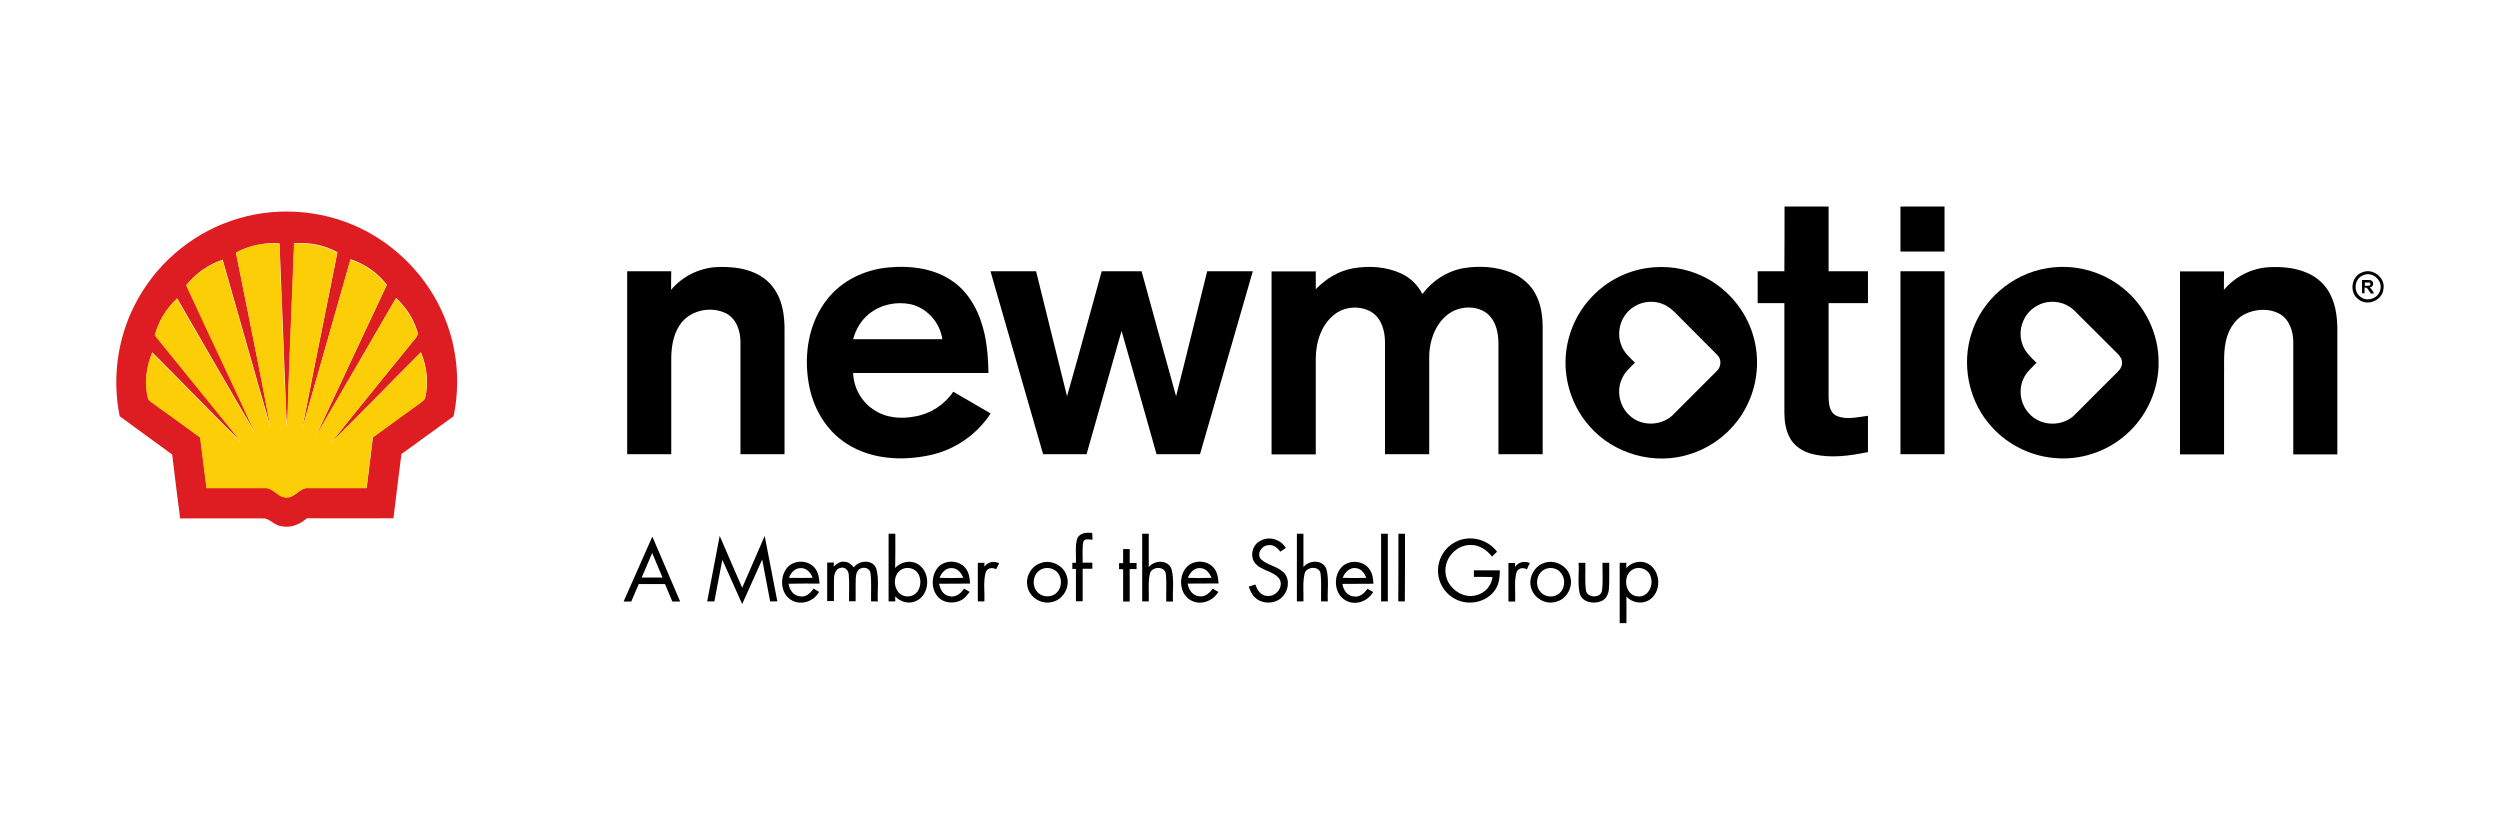
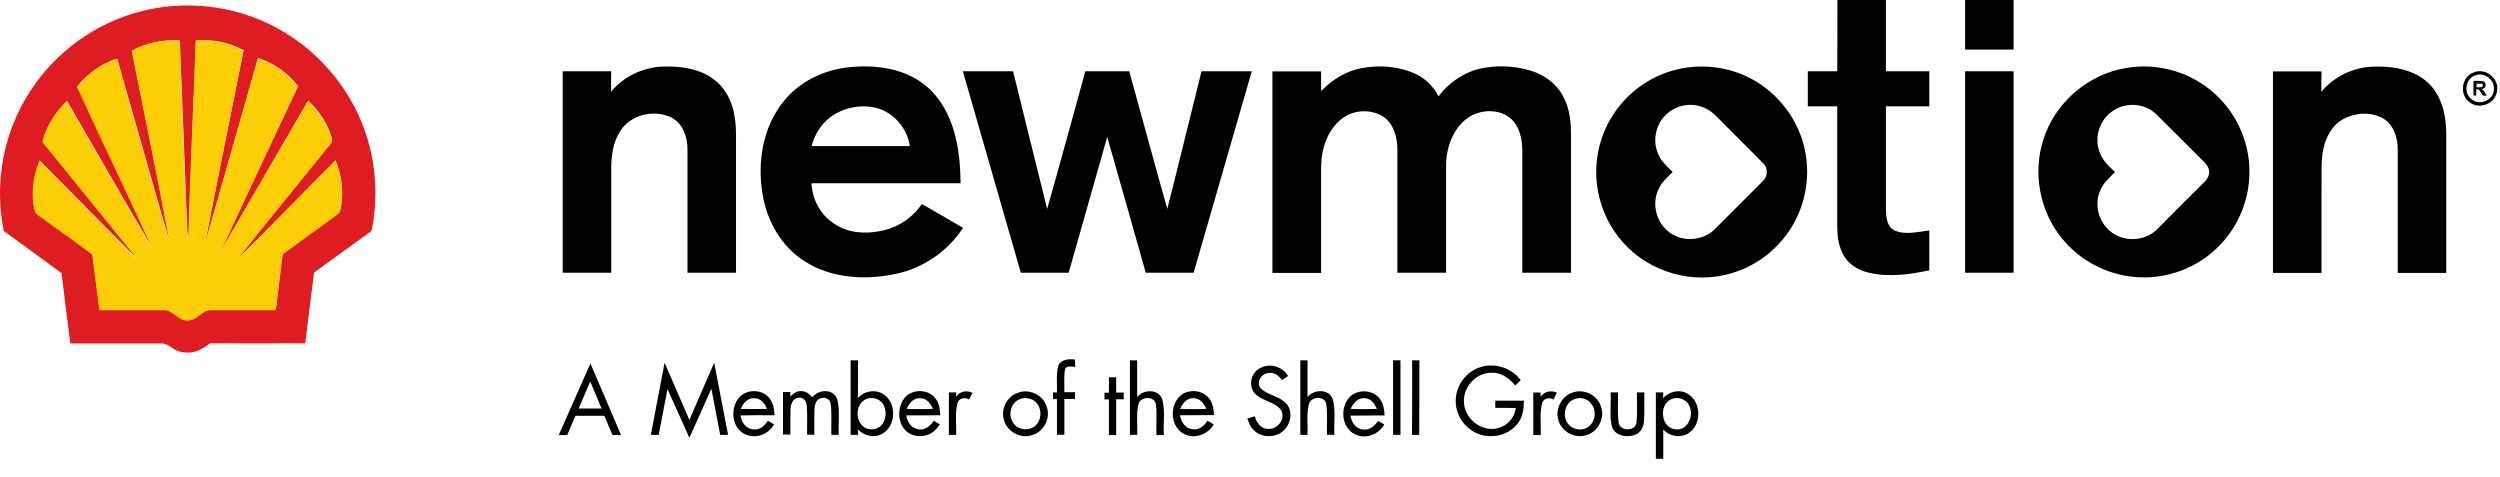
- <svg xmlns="http://www.w3.org/2000/svg" version="1.1" id="Layer_1" x="0px" y="0px" viewBox="0 0 1600 531" style="enable-background:new 0 0 1600 531;" xml:space="preserve">
-   <style type="text/css">
- 	.st0{fill:#DD1D21;}
- 	.st1{fill:#FBCE07;}
- </style>
-   <g>
-     <path d="M1142.1,132.2c9.4,0,18.8,0,28.2,0c0,13.8,0,27.6,0,41.4c8.4,0,16.8,0,25.2,0c0,6.8,0,13.6,0,20.4c-8.4,0-16.8,0-25.2,0   c0,20,0,40,0,60c0.1,4.4,0.5,9.9,5,12.1c6.4,2.8,13.5,0.8,20.2,0c0,7.7,0,15.5,0,23.2c-11.4,2.4-23.5,4.1-35,1.4   c-6.5-1.4-12.7-5.3-15.5-11.5c-2.3-4.7-3-10.1-3-15.3c0-23.3,0-46.6,0-69.9c-5.7,0-11.4,0-17.1,0c0-6.8,0-13.6,0-20.4   c5.7,0,11.4,0,17.1,0C1142.1,159.8,1142.1,146,1142.1,132.2z" />
-     <path d="M1216.3,132.2c9.4,0,18.8,0,28.2,0c0,9.6,0,19.2,0,28.8c-9.4,0-18.8,0-28.2,0C1216.3,151.4,1216.3,141.8,1216.3,132.2z" />
-     <path d="M429.5,185.5c7.3-8.8,18.3-14.1,29.7-14.6c9.4-0.3,19.3,0.7,27.5,5.7c6.1,3.6,10.5,9.5,12.8,16.2   c2.5,7.1,2.7,14.7,2.6,22.1c0,25.3,0,50.5,0,75.8c-9.4,0-18.8,0-28.2,0c0-23.9,0-47.8,0-71.7c0-7.1-2.5-14.9-9.1-18.4   c-10.1-5.1-24-1.9-30,7.8c-4.1,6.3-5.2,14.1-5.2,21.5c0,20.3,0,40.5,0,60.8c-9.4,0-18.8,0-28.2,0c0-39,0-78,0-117.1   c9.4,0,18.8,0,28.2,0C429.5,177.6,429.5,181.5,429.5,185.5z" />
-     <g>
-       <path d="M529.6,191.3c9.3-11.8,23.8-18.7,38.7-20.1c14.5-1.4,30.1,0.5,42.1,9.3c10.8,7.8,16.9,20.5,19.7,33.2    c1.8,8.2,2.4,16.6,2.5,25c-28.8,0-57.7,0-86.6,0c0.3,9.3,5.2,18.3,13,23.4c7.7,5.4,17.7,6.2,26.7,4.4c9.9-1.7,18.8-7.5,24.4-15.8    c8,4.6,15.9,9.2,23.9,13.9c-8.8,13.6-23,23.3-38.8,26.7c-17.7,3.8-37.5,2.8-53.1-7.2c-13.6-8.5-22.1-23.5-24.6-39.2    C514.4,226.5,517.6,206.2,529.6,191.3z M556.3,200.8c-5.2,4.1-8.6,10-10.3,16.3c19,0,38.1,0,57.1,0c-1.5-10.6-9.7-20-20.3-22.4    C573.7,192.8,563.6,194.9,556.3,200.8z" />
-     </g>
-     <path d="M866.1,171.7c10.3-1.8,21.3-1,30.8,3.4c5.8,2.7,10.6,7.4,13.4,13.1c6.5-8.7,16.3-15,27.1-16.7c9.8-1.5,20.1-0.8,29.4,2.8   c7.2,2.8,13.5,8.3,16.7,15.4c3,6.3,3.8,13.3,3.8,20.2c0,26.9,0,53.9,0,80.8c-9.4,0-18.9,0-28.3,0c0-23.6,0-47.2,0-70.8   c0-6.8-1.5-14.2-6.8-18.9c-6.4-5.4-16.2-5.3-23.3-1.3c-9.6,5.7-14,17.4-14.2,28.2c0,20.9,0,41.9,0,62.8c-9.4,0-18.9,0-28.3,0   c0-23.9,0-47.8,0-71.7c0-7-2.1-14.9-8.2-19c-7-4.5-16.7-4.1-23.4,0.7c-8.9,6.4-12.6,17.8-12.7,28.3c0,20.6,0,41.2,0,61.8   c-9.4,0-18.8,0-28.3,0c0-39,0-78,0-117.1c9.4,0,18.8,0,28.3,0c0,3.8,0,7.6,0,11.4C848.6,178.4,856.8,173.3,866.1,171.7z" />
-     <g>
-       <path d="M1053.7,171.6c12.3-1.9,25.2-0.1,36.4,5.4c14.1,6.8,25.3,19.3,30.7,34c5.7,15.4,4.8,33.2-2.5,48    c-7.2,15-20.8,26.7-36.6,31.6c-22.5,7.4-48.8,0.1-64.3-17.7c-10.6-11.8-16.2-28-15.4-43.8c0.7-13.8,6.2-27.4,15.5-37.7    C1026.8,180.8,1039.9,173.7,1053.7,171.6z M1042.9,198.5c-6.1,5.4-8.3,14.7-5.3,22.3c1.6,4.7,5.4,8,8.8,11.3    c-3.2,3.2-6.8,6.3-8.5,10.6c-3.4,7.6-1.4,17.2,4.7,22.9c7.8,7.8,21.8,7.2,29.1-1.1c9-9.1,18.1-18,27.1-27.1    c2.8-2.6,3.1-7.5,0.3-10.2c-8.8-8.9-17.7-17.7-26.5-26.6c-2.5-2.6-5.3-4.9-8.7-6.1C1056.9,191.7,1048.4,193.3,1042.9,198.5z" />
-     </g>
-     <g>
-       <path d="M1309.9,171.7c16.9-3,34.9,1.6,48.3,12.3c14.5,11.3,23.4,29.4,23.3,47.8c0.2,17.5-7.6,34.9-20.9,46.4    c-12.5,11.1-29.7,16.6-46.2,14.9c-16.3-1.5-31.8-9.8-42-22.6c-12.8-15.7-16.9-38-10.6-57.2    C1268.4,191.9,1287.8,175.3,1309.9,171.7z M1302.7,196.3c-7.8,4.7-11.5,15-8.5,23.6c1.5,5.1,5.5,8.7,9.2,12.3    c-3.3,3.3-7,6.5-8.7,10.9c-3,7.1-1.4,15.9,3.9,21.5c7.5,8.6,22,8.7,29.7,0.4c9-9,17.9-18.1,27-27c1.9-1.8,3.3-4.4,2.7-7    c-0.4-2.4-2.2-4.1-3.8-5.7c-8.9-8.8-17.7-17.7-26.6-26.5C1321.1,192.3,1310.3,191.3,1302.7,196.3z" />
-     </g>
-     <path d="M1423.3,185.5c7.2-8.5,17.8-13.9,28.9-14.5c8.3-0.4,16.8,0.3,24.5,3.7c6.4,2.7,11.8,7.7,14.8,14c3.8,7.5,4.5,16,4.4,24.3   c0,25.9,0,51.9,0,77.8c-9.4,0-18.8,0-28.2,0c0-23.9,0-47.8,0-71.7c0-6.8-2.3-14.4-8.5-18.1c-6.9-3.9-15.9-3.4-22.8,0.2   c-6.7,3.5-10.6,10.7-12,17.9c-1.5,7.5-0.8,15.3-1,22.9c0,16.3,0,32.5,0,48.8c-9.4,0-18.8,0-28.2,0c0-39,0-78,0-117.1   c9.4,0,18.8,0,28.2,0C1423.3,177.6,1423.3,181.5,1423.3,185.5z" />
-     <path d="M633.9,173.6c9.8,0,19.5,0,29.2,0c6.6,26.6,13.1,53.3,19.8,80c7.6-26.6,14.8-53.3,22.2-80c8.5,0,17,0,25.5,0   c7.4,26.7,14.6,53.4,22.1,80c6.8-26.6,13.2-53.3,19.9-80c9.7,0,19.5,0,29.2,0c-11.2,39-22.5,78-33.8,117.1c-9.3,0-18.5,0-27.8,0   c-7.5-26.3-14.8-52.6-22.4-78.9c-7.5,26.3-14.9,52.6-22.4,78.9c-9.3,0-18.5,0-27.8,0C656.4,251.7,645.1,212.6,633.9,173.6z" />
-     <path d="M1216.3,173.6c9.4,0,18.8,0,28.2,0c0,39,0,78,0,117.1c-9.4,0-18.8,0-28.2,0C1216.3,251.7,1216.3,212.6,1216.3,173.6z" />
-     <g>
-       <path d="M1511.6,174.4c6.7-3.2,15.2,3.2,13.8,10.6c-0.7,7.2-10.1,11.2-15.8,6.7C1503.4,187.6,1504.6,177,1511.6,174.4z     M1512.6,176.1c-5.6,1.9-6.8,10.1-2.1,13.7c4.4,3.9,12.3,1,13-4.9C1524.7,179,1518,173.6,1512.6,176.1z" />
-     </g>
-     <path d="M689.3,345c1.4-4,6.2-4.4,9.7-3.9c0.1,1.4,0.2,2.9,0.2,4.3c-2,0-5.2-1.1-5.9,1.5c-0.8,4.3-0.3,8.8-0.4,13.2   c2.1,0,4.2,0,6.2,0c0,1,0,3,0,3.9c-2.1,0-4.2,0-6.2,0c0,6.9,0,13.9,0,20.8c-1.4,0-2.8,0-4.3,0c0-6.9,0-13.8,0-20.7   c-0.6,0-1.7,0-2.3,0c0-1.3,0-2.6,0-3.9c0.6,0,1.7,0,2.3,0C688.8,355.2,688,350,689.3,345z" />
-     <path d="M731,341.6c1.4,0,2.8,0,4.2,0c0,7.1,0,14.2,0,21.3c3.7-4.6,12.5-4.8,14.6,1.4c1.8,6.7,0.5,13.8,0.9,20.7   c-1.4,0-2.8,0-4.3,0c-0.2-6,0.4-12-0.3-17.9c-0.8-5.1-9.3-4.6-10.2,0.2c-1.3,5.8-0.4,11.8-0.7,17.6c-1.4,0-2.8,0-4.2,0   C731,370.5,731,356.1,731,341.6z" />
-     <g>
-       <path d="M568.7,384.9c0-14.4,0-28.9,0-43.3c1.1,0,3.2,0,4.3,0c0,7.3,0.1,14.6-0.1,21.9c3.9-4.3,10.8-5.4,15.5-1.8    c7.2,5.4,6.6,18.5-1.6,22.7c-4.6,2.5-10.4,1-13.9-2.7c0,0.8,0.1,2.4,0.1,3.2C571.6,384.9,570.1,384.9,568.7,384.9z M577.5,364.2    c-5.9,2.8-6.3,11.9-1.4,15.9c3.2,2.6,8.5,2,11-1.4c2.4-3.4,2.6-8.2,0.4-11.8C585.4,363.7,580.9,362.6,577.5,364.2z" />
-     </g>
-     <path d="M830,341.6c1.4,0,2.8,0,4.2,0c0,7.1,0,14.2,0,21.3c3.6-4.6,12.5-4.9,14.7,1.3c1.8,6.7,0.5,13.8,0.9,20.7   c-1.4,0-2.9,0-4.3,0c-0.2-6,0.4-12.1-0.4-18.1c-1-4.9-9.3-4.2-10.2,0.5c-1.3,5.8-0.5,11.8-0.7,17.6c-1.4,0-2.8,0-4.2,0   C830,370.5,830,356.1,830,341.6z" />
-     <path d="M883.9,341.6c1.4,0,2.8,0,4.3,0c0,14.4,0,28.9,0,43.3c-1.4,0-2.8,0-4.3,0C883.9,370.5,883.9,356.1,883.9,341.6z" />
-     <path d="M895,341.6c1.4,0,2.8,0,4.2,0c0,14.4,0,28.9-0.1,43.3c-1.4,0-2.8,0-4.2,0C895,370.5,895,356.1,895,341.6z" />
-     <g>
-       <path d="M417.5,343.4c6,13.9,11.9,27.7,17.8,41.6c-1.7,0-3.3,0-5,0c-1.6-3.7-3.1-7.5-4.7-11.2c-5.6,0-11.2,0-16.8,0    c-1.6,3.7-3.2,7.4-4.8,11.2c-1.6,0-3.3,0-4.9,0C405.3,371.1,411.4,357.2,417.5,343.4z M410.7,369.6c4.4,0,8.8,0,13.3,0    c-2.2-5.2-4.4-10.5-6.6-15.7C415.2,359.1,412.9,364.3,410.7,369.6z" />
-     </g>
-     <path d="M460.6,343c4.8,11.1,9.6,22.2,14.4,33.2c4.8-11.1,9.6-22.1,14.4-33.2c2.7,14,5.4,28,8.1,41.9c-1.6,0-3.1,0-4.6,0   c-1.7-8.9-3.4-17.9-5.1-26.8c-4.3,9.5-8.5,19-12.8,28.5c-4.3-9.4-8.4-18.9-12.7-28.3c-1.8,8.9-3.4,17.8-5.1,26.6   c-1.5,0-3.1,0-4.6,0C455.2,371,457.9,357,460.6,343z" />
-     <path d="M806.5,346.2c5.6-3.3,13.2-1.1,16.4,4.5c-1.2,0.8-2.4,1.6-3.5,2.4c-1.9-2.6-4.8-5-8.2-4.1c-4.1,0.4-7.2,5.9-4,9.1   c4.4,3.9,11.1,4.4,15,9c3.5,4.4,2.3,11.3-1.7,15.1c-4.6,4.6-12.9,4.6-17.5,0c-2-1.8-2.9-4.4-3.8-6.8c1.4-0.4,2.9-0.9,4.3-1.3   c1,3.6,3.6,7.3,7.7,7.3c5.6,0.6,10.7-6.1,7.5-11.1c-4-5.1-11.8-5-15.7-10.2C799.8,355.6,801.6,348.6,806.5,346.2z" />
-     <path d="M931.4,346.9c9-4.8,20.7-1.9,26.7,6.2c-1.1,1-2.1,2-3.2,3.1c-3.3-4.2-8.2-7.6-13.7-7.4c-9-0.2-16.7,8.3-16.1,17.1   c0.2,9.7,10.8,18,20.2,14.9c5.3-1.4,9.3-6.1,9.9-11.5c-4-0.1-8-0.1-11.9-0.1c0-1.4,0-2.8,0-4.2c5.5,0,11.1,0,16.6,0   c0,4.7-0.6,9.8-3.8,13.6c-5.2,6.5-14.7,8.7-22.4,5.8c-7.3-2.6-12.7-9.7-13.3-17.4C919.6,358.9,924.1,350.6,931.4,346.9z" />
-     <path d="M718.8,351.4c1.4,0,2.8,0,4.2,0c0,3,0,5.9,0,8.9c1.5,0,2.9,0,4.4,0c0,1,0,3,0,3.9c-1.5,0-3,0-4.4,0c0,6.9,0,13.8,0,20.8   c-1.4,0-2.8,0-4.2,0c0-6.9,0-13.8,0-20.7c-0.6,0-1.9,0-2.6,0c0-1.3,0-2.6,0-3.9c0.6,0,1.9,0,2.6,0   C718.8,357.3,718.8,354.3,718.8,351.4z" />
-     <g>
-       <path d="M503.8,363.3c4.4-5.2,13.7-5.1,17.8,0.4c2.2,2.7,2.7,6.4,2.9,9.8c-6.6,0-13.2-0.1-19.8,0.1c0.5,4,3.3,7.9,7.6,8.1    c3.7,0.6,6.4-2.3,8.4-5c1.2,0.7,2.3,1.4,3.5,2.1c-3.3,6-11.2,8.8-17.3,5.5C499.5,380.4,498.7,369.4,503.8,363.3z M504.9,369.8    c5.1,0.1,10.1,0.1,15.2,0c-1.2-3.3-4-6.5-7.8-6.2C508.6,363.6,506.1,366.7,504.9,369.8z" />
-     </g>
-     <path d="M533.5,362.6c1.9-1.6,4.1-3.5,6.8-3.1c2.6,0,4.6,1.8,6.2,3.6c3.4-4.8,12.4-5.2,14.4,1.1c1.8,6.7,0.5,13.8,0.9,20.7   c-1.4,0-2.8,0-4.3,0c-0.2-6,0.4-12.1-0.4-18.1c-0.3-2.8-3.5-4.1-6-3.1c-2.6,0.8-3.3,3.9-3.4,6.2c-0.2,5,0,9.9-0.1,14.9   c-1.4,0-2.8,0-4.2,0c-0.1-5.6,0.3-11.3-0.2-17c-0.1-2.6-2.3-5.2-5.1-4.4c-3,0.4-4.2,3.7-4.3,6.3c-0.2,5,0,10-0.1,15   c-1.4,0-2.8,0-4.3,0c0-8.2,0-16.5,0-24.7c1.4,0,2.9,0,4.3,0C533.7,360.9,533.6,362,533.5,362.6z" />
-     <g>
-       <path d="M600.4,363c4.6-5,13.8-4.7,17.8,1c2,2.7,2.5,6.2,2.6,9.5c-6.6,0.1-13.2,0-19.8,0.1c0.7,3.5,2.6,7.2,6.4,7.9    c4,1.2,7.6-1.6,9.6-4.8c1.2,0.7,2.4,1.4,3.6,2.1c-1.4,1.8-2.8,3.7-4.7,4.9c-5,3.1-12.4,2.5-16.1-2.3    C595.7,376.2,596.1,368,600.4,363z M601.3,369.8c5.1,0.2,10.2,0.2,15.2,0c-1.3-3.1-3.6-6.2-7.3-6.2    C605.3,363.3,602.6,366.5,601.3,369.8z" />
-     </g>
-     <path d="M625.8,360.2c1.4,0,2.9,0,4.3,0c0,0.6-0.1,1.8-0.2,2.5c2.3-3.1,6.2-3.9,9.6-2.2c-0.7,1.3-1.3,2.5-2,3.8   c-2.5-1.4-5.9-0.8-6.7,2.2c-1.6,6-0.5,12.3-0.8,18.4c-1.4,0-2.8,0-4.2,0C625.8,376.7,625.8,368.5,625.8,360.2z" />
-     <g>
-       <path d="M665.7,360.5c6.8-2.8,15.3,1.4,17.1,8.5c2.2,6.9-2.5,14.9-9.6,16.3c-6.6,1.7-14-2.8-15.5-9.4    C656,369.7,659.6,362.6,665.7,360.5z M666.6,364.3c-5.3,2.4-6.6,9.9-3,14.2c2.9,3.8,8.9,4.2,12.4,1.1c3.5-3.1,4-8.9,1.2-12.7    C674.9,363.7,670.2,362.6,666.6,364.3z" />
-     </g>
-     <g>
-       <path d="M759.9,362.5c4.8-4.6,13.6-3.9,17.4,1.6c2,2.7,2.3,6.1,2.6,9.3c-6.6,0.1-13.2,0-19.8,0.1c0.6,3.8,3.1,7.8,7.3,8.1    c3.8,0.7,6.8-2.1,8.7-4.9c1.2,0.7,2.4,1.4,3.6,2.1c-3.3,5.8-10.9,8.7-17,5.7C754.6,380.6,753.8,368.5,759.9,362.5z M760.2,369.8    c5.1,0.2,10.2,0.2,15.2,0c-1.3-3-3.5-6.1-7.2-6.2C764.4,363.2,761.6,366.4,760.2,369.8z" />
-     </g>
-     <g>
-       <path d="M858.4,363.2c4.5-5.1,13.9-4.8,17.9,0.9c2.1,2.7,2.5,6.2,2.7,9.5c-6.6,0.1-13.2,0-19.9,0.1c0.6,3.7,3,7.7,7.2,8    c3.8,0.8,6.9-2,8.9-4.9c1.2,0.7,2.4,1.4,3.6,2.1c-3.3,5.8-10.9,8.7-17,5.7C853.9,380.7,853,369.3,858.4,363.2z M859.3,369.8    c5.1,0.2,10.2,0.2,15.2,0c-1.2-2.7-3-5.6-6.2-6.1C864.2,362.7,860.7,366.1,859.3,369.8z" />
-     </g>
-     <path d="M969.5,362.8c2.3-3,6.1-4.1,9.6-2.4c-0.7,1.3-1.3,2.6-1.9,4c-2.6-1.7-6.2-0.6-6.8,2.5c-1.4,5.9-0.4,12.1-0.7,18.1   c-1.4,0-2.8,0-4.3,0c0-8.2,0-16.5,0-24.7c1.4,0,2.9,0,4.3,0C969.7,360.9,969.5,362.2,969.5,362.8z" />
-     <g>
-       <path d="M987.7,360.5c6.8-2.9,15.4,1.3,17.2,8.5c2.2,6.9-2.6,15-9.7,16.3c-6.6,1.7-13.9-2.9-15.4-9.5    C978.2,369.7,981.8,362.7,987.7,360.5z M988.6,364.4c-4.9,2.3-6.3,9.1-3.4,13.5c2.3,3.8,7.8,5,11.6,2.7c4.6-2.7,5.6-9.5,2.4-13.6    C997,363.6,992.2,362.6,988.6,364.4z" />
-     </g>
-     <path d="M1010.3,360.2c1.4,0,2.8,0,4.3,0c0.2,5.9-0.4,11.8,0.4,17.6c0.7,5.1,9.6,5.2,10.3,0.1c0.7-5.9,0.2-11.8,0.3-17.7   c1.4,0,2.9,0,4.3,0c-0.1,5.6,0.2,11.2-0.2,16.7c-0.2,3.1-1.7,6.5-4.8,7.8c-4.9,2.1-12.3,0.9-13.9-4.9   C1009.6,373.5,1010.7,366.8,1010.3,360.2z" />
-     <g>
-       <path d="M1040.8,363.6c3.5-4,9.7-5.4,14.3-2.6c8.1,4.7,8.3,18.3,0.2,23.1c-4.7,2.8-10.8,1.6-14.4-2.3c0.1,5.7,0,11.3,0,17    c-1.4,0-2.9,0-4.3,0c0-12.9,0-25.7,0-38.6c1.1,0,3.2,0,4.3,0C1040.9,361.1,1040.8,362.7,1040.8,363.6z M1045.5,364.2    c-7.5,3.3-5.9,17,2.7,17.5c6.6,0.7,10.3-7.2,8.2-12.7C1055.2,364.5,1049.6,362.2,1045.5,364.2z" />
-     </g>
-     <g>
-       <g>
-         <path class="st0" d="M147.7,141.4c26.7-9.4,57.1-7.7,82.6,4.5c24.2,11.5,43.9,32.2,54.1,57c8.3,19.9,10.3,42.4,5.9,63.5     c-11.2,8-22.2,16.2-33.4,24.2c-1.7,13.7-3.5,27.4-5.1,41.1c-18.5,0.1-36.9,0-55.4,0c-4.4,3.8-10.2,6.4-16.1,5.1     c-4.2-0.3-6.9-4.2-10.9-5c-18-0.1-36,0-54.1,0c-1.8-13.6-3.5-27.3-5.1-40.9c-11.2-8.2-22.4-16.3-33.6-24.5     c-4.9-24-1.5-49.6,9.7-71.4C98.9,170.1,121.3,150.5,147.7,141.4z M151,161.7c7.4,37.3,15.2,74.5,22.2,111.8     c-10.4-35.7-20.4-71.6-30.7-107.3c-9.1,3-17.2,8.7-23.2,16.2c14.6,31.7,29.8,63.1,44.2,94.9c-16.9-28.7-33.4-57.6-50.1-86.4     c-6.8,6.3-11.8,14.5-14.2,23.5c17.3,21.2,34.5,42.6,51.7,63.8c1.2,1.5,2.3,3,3.4,4.6c-19.1-18.9-37.8-38.3-56.8-57.3     c-3.8,9.2-5.1,19.5-2.7,29.2c0.3,1.3,1.6,2,2.6,2.8c10.3,7.4,20.5,14.9,30.8,22.3c1.3,10.8,2.7,21.6,4.1,32.4     c12.3,0,24.7,0,37.1,0c5.6-0.5,8.4,6.1,13.9,6c5.6,0.4,8.5-6.3,14-6c12.5,0,25,0,37.4,0c1.3-10.8,2.7-21.6,4-32.4     c10.2-7.5,20.3-14.9,30.6-22.2c1-0.9,2.4-1.6,2.8-3c2.4-9.7,1.1-20-2.7-29.2c-19.2,19.1-38,38.7-57.3,57.7     c17-21.5,34.4-42.6,51.6-63.9c1.5-2.2,4.8-4.4,3.3-7.4c-2.4-8.1-7.3-15.3-13.5-21.1c-17.1,29.3-34,58.7-51.1,88     c15-32.2,30.1-64.3,45.2-96.4c-5.8-7.7-14.1-13.4-23.2-16.4c-10.4,36-20.5,72.2-30.9,108.2c7.3-37.6,15-75.2,22.5-112.7     c-8.4-4.6-18.1-6.5-27.7-5.7c-1.4,39.1-3.3,78.3-4.4,117.4c-0.5-4.4-0.8-8.9-0.9-13.4c-1.3-34.7-2.7-69.3-4.1-104     C169.2,155.1,159.5,157,151,161.7z" />
-       </g>
-     </g>
-     <g>
-       <path class="st1" d="M151,161.7c8.4-4.6,18.1-6.6,27.7-5.7c1.3,34.7,2.7,69.3,4.1,104c0.1,4.5,0.4,9,0.9,13.4    c1.1-39.1,3-78.3,4.4-117.4c9.6-0.8,19.3,1.1,27.7,5.7c-7.4,37.6-15.2,75.1-22.5,112.7c10.5-36,20.6-72.1,30.9-108.2    c9.2,3,17.4,8.7,23.2,16.4c-15.1,32.1-30.2,64.2-45.2,96.4c17.1-29.3,34-58.7,51.1-88c6.2,5.8,11,13,13.5,21.1    c1.5,3-1.8,5.2-3.3,7.4c-17.2,21.3-34.6,42.4-51.6,63.9c19.3-19,38.1-38.5,57.3-57.7c3.8,9.1,5.1,19.5,2.7,29.2    c-0.4,1.4-1.8,2.1-2.8,3c-10.2,7.4-20.4,14.8-30.6,22.2c-1.3,10.8-2.7,21.6-4,32.4c-12.5,0-25,0-37.4,0c-5.5-0.3-8.4,6.4-14,6    c-5.5,0-8.4-6.5-13.9-6c-12.4,0-24.7,0-37.1,0c-1.4-10.8-2.7-21.6-4.1-32.4c-10.2-7.5-20.5-15-30.8-22.3c-1-0.8-2.2-1.5-2.6-2.8    c-2.4-9.7-1.1-20.1,2.7-29.2c19,19,37.7,38.3,56.8,57.3c-1.1-1.6-2.2-3.1-3.4-4.6c-17.3-21.3-34.5-42.6-51.7-63.8    c2.3-9,7.3-17.2,14.2-23.5c16.8,28.8,33.3,57.7,50.1,86.4c-14.4-31.8-29.7-63.2-44.2-94.9c6-7.5,14.1-13.2,23.2-16.2    c10.3,35.8,20.3,71.6,30.7,107.3C166.2,236.2,158.4,198.9,151,161.7z" />
-     </g>
-     <g>
-       <path d="M1511.7,187.8v-8.6h3.7c0.9,0,1.6,0.1,2,0.2s0.7,0.4,1,0.8s0.4,0.8,0.4,1.4c0,0.6-0.2,1.2-0.6,1.6s-0.9,0.7-1.7,0.8    c0.4,0.2,0.7,0.5,0.9,0.7s0.6,0.7,1,1.4l1,1.7h-2.1l-1.3-1.9c-0.4-0.7-0.8-1.1-0.9-1.3s-0.3-0.3-0.5-0.4s-0.5-0.1-0.9-0.1h-0.4    v3.6H1511.7z M1513.5,182.9h1.3c0.8,0,1.4,0,1.6-0.1s0.4-0.2,0.5-0.4s0.2-0.4,0.2-0.6c0-0.3-0.1-0.5-0.2-0.7s-0.4-0.3-0.7-0.3    c-0.1,0-0.6,0-1.3,0h-1.4V182.9z" />
-     </g>
-   </g>
+ <svg xmlns="http://www.w3.org/2000/svg" width="105" height="20" viewBox="0 0 105 20" fill="none">
+   <path d="M77.171 0C77.851 0 78.53 0 79.209 0C79.209 0.997 79.209 1.995 79.209 2.992C79.817 2.992 80.424 2.992 81.031 2.992C81.031 3.484 81.031 3.975 81.031 4.467C80.424 4.467 79.817 4.467 79.209 4.467C79.209 5.912 79.209 7.358 79.209 8.804C79.217 9.122 79.246 9.519 79.571 9.678C80.033 9.881 80.547 9.736 81.031 9.678C81.031 10.235 81.031 10.799 81.031 11.355C80.207 11.528 79.332 11.651 78.501 11.456C78.031 11.355 77.583 11.073 77.381 10.625C77.215 10.285 77.164 9.895 77.164 9.519C77.164 7.835 77.164 6.151 77.164 4.467C76.752 4.467 76.34 4.467 75.928 4.467C75.928 3.975 75.928 3.484 75.928 2.992C76.34 2.992 76.752 2.992 77.164 2.992C77.171 1.995 77.171 0.997 77.171 0Z" fill="black" />
+   <path d="M82.534 0C83.214 0 83.893 0 84.572 0C84.572 0.694 84.572 1.388 84.572 2.082C83.893 2.082 83.214 2.082 82.534 2.082C82.534 1.388 82.534 0.694 82.534 0Z" fill="black" />
+   <path d="M25.665 3.852C26.193 3.216 26.988 2.833 27.812 2.797C28.491 2.776 29.207 2.848 29.799 3.209C30.24 3.469 30.558 3.896 30.725 4.38C30.905 4.893 30.92 5.443 30.913 5.977C30.913 7.806 30.913 9.628 30.913 11.456C30.233 11.456 29.554 11.456 28.874 11.456C28.874 9.729 28.874 8.001 28.874 6.274C28.874 5.761 28.694 5.197 28.216 4.944C27.486 4.575 26.482 4.807 26.048 5.508C25.752 5.963 25.672 6.527 25.672 7.062C25.672 8.529 25.672 9.989 25.672 11.456C24.993 11.456 24.314 11.456 23.634 11.456C23.634 8.637 23.634 5.818 23.634 2.992C24.314 2.992 24.993 2.992 25.672 2.992C25.665 3.281 25.665 3.563 25.665 3.852Z" fill="black" />
+   <path d="M32.9 4.272C33.572 3.419 34.62 2.92 35.697 2.819C36.745 2.718 37.873 2.855 38.74 3.491C39.521 4.055 39.962 4.973 40.164 5.891C40.294 6.483 40.338 7.091 40.345 7.698C38.263 7.698 36.174 7.698 34.086 7.698C34.107 8.37 34.461 9.02 35.025 9.389C35.582 9.779 36.304 9.837 36.955 9.707C37.671 9.584 38.314 9.165 38.719 8.565C39.297 8.898 39.868 9.23 40.446 9.57C39.81 10.553 38.784 11.254 37.642 11.5C36.362 11.774 34.931 11.702 33.804 10.979C32.821 10.365 32.206 9.281 32.026 8.146C31.802 6.816 32.033 5.349 32.9 4.272ZM34.83 4.958C34.454 5.255 34.208 5.681 34.086 6.136C35.459 6.136 36.839 6.136 38.213 6.136C38.104 5.37 37.512 4.691 36.745 4.517C36.088 4.38 35.358 4.532 34.83 4.958Z" fill="black" />
+   <path d="M57.222 2.855C57.967 2.725 58.762 2.783 59.448 3.101C59.867 3.296 60.214 3.636 60.417 4.048C60.887 3.419 61.595 2.963 62.376 2.841C63.084 2.732 63.828 2.783 64.501 3.043C65.021 3.245 65.476 3.643 65.708 4.156C65.924 4.611 65.982 5.117 65.982 5.616C65.982 7.56 65.982 9.512 65.982 11.456C65.303 11.456 64.616 11.456 63.937 11.456C63.937 9.75 63.937 8.045 63.937 6.339C63.937 5.847 63.828 5.313 63.445 4.973C62.983 4.582 62.274 4.59 61.761 4.879C61.067 5.291 60.749 6.136 60.735 6.917C60.735 8.428 60.735 9.946 60.735 11.456C60.055 11.456 59.369 11.456 58.689 11.456C58.689 9.729 58.689 8.001 58.689 6.274C58.689 5.768 58.538 5.197 58.097 4.901C57.591 4.575 56.89 4.604 56.405 4.951C55.762 5.414 55.495 6.238 55.487 6.997C55.487 8.486 55.487 9.975 55.487 11.463C54.808 11.463 54.129 11.463 53.442 11.463C53.442 8.645 53.442 5.826 53.442 3C54.121 3 54.801 3 55.487 3C55.487 3.274 55.487 3.549 55.487 3.824C55.957 3.339 56.55 2.971 57.222 2.855Z" fill="black" />
+   <path d="M70.782 2.848C71.671 2.71 72.603 2.841 73.413 3.238C74.432 3.73 75.241 4.633 75.632 5.696C76.044 6.809 75.979 8.095 75.451 9.165C74.931 10.249 73.948 11.095 72.806 11.449C71.179 11.984 69.278 11.456 68.158 10.17C67.392 9.317 66.987 8.146 67.045 7.004C67.096 6.006 67.493 5.023 68.165 4.279C68.838 3.513 69.784 3 70.782 2.848ZM70.001 4.792C69.56 5.182 69.401 5.855 69.618 6.404C69.734 6.744 70.008 6.982 70.254 7.221C70.023 7.452 69.763 7.676 69.64 7.987C69.394 8.536 69.539 9.23 69.98 9.642C70.543 10.206 71.555 10.162 72.083 9.563C72.733 8.905 73.391 8.262 74.042 7.604C74.244 7.416 74.266 7.062 74.063 6.867C73.427 6.223 72.784 5.587 72.148 4.944C71.967 4.756 71.765 4.59 71.519 4.503C71.013 4.301 70.399 4.416 70.001 4.792Z" fill="black" />
+   <path d="M89.3 2.855C90.521 2.638 91.822 2.971 92.791 3.744C93.839 4.561 94.482 5.869 94.475 7.199C94.489 8.464 93.925 9.721 92.964 10.553C92.061 11.355 90.817 11.752 89.625 11.63C88.447 11.521 87.326 10.921 86.589 9.996C85.664 8.861 85.368 7.25 85.823 5.862C86.3 4.315 87.702 3.115 89.3 2.855ZM88.779 4.633C88.215 4.973 87.948 5.717 88.165 6.339C88.273 6.707 88.562 6.968 88.83 7.228C88.591 7.466 88.324 7.698 88.201 8.016C87.984 8.529 88.1 9.165 88.483 9.57C89.025 10.191 90.073 10.198 90.629 9.599C91.28 8.948 91.923 8.29 92.581 7.647C92.718 7.517 92.82 7.329 92.776 7.141C92.747 6.968 92.617 6.845 92.501 6.729C91.858 6.093 91.222 5.45 90.579 4.814C90.109 4.344 89.329 4.272 88.779 4.633Z" fill="black" />
+   <path d="M97.496 3.852C98.016 3.238 98.782 2.848 99.585 2.804C100.185 2.776 100.799 2.826 101.356 3.072C101.818 3.267 102.208 3.628 102.425 4.084C102.7 4.626 102.751 5.24 102.743 5.84C102.743 7.712 102.743 9.591 102.743 11.463C102.064 11.463 101.384 11.463 100.705 11.463C100.705 9.736 100.705 8.009 100.705 6.281C100.705 5.79 100.539 5.24 100.091 4.973C99.592 4.691 98.942 4.727 98.443 4.987C97.959 5.24 97.677 5.761 97.575 6.281C97.467 6.823 97.518 7.387 97.503 7.936C97.503 9.114 97.503 10.285 97.503 11.463C96.824 11.463 96.144 11.463 95.465 11.463C95.465 8.645 95.465 5.826 95.465 3C96.144 3 96.824 3 97.503 3C97.496 3.281 97.496 3.563 97.496 3.852Z" fill="black" />
+   <path d="M40.439 2.992C41.147 2.992 41.848 2.992 42.549 2.992C43.026 4.915 43.496 6.845 43.98 8.775C44.53 6.852 45.05 4.922 45.585 2.992C46.2 2.992 46.814 2.992 47.428 2.992C47.963 4.922 48.483 6.852 49.026 8.775C49.517 6.852 49.98 4.922 50.464 2.992C51.165 2.992 51.873 2.992 52.575 2.992C51.765 5.811 50.948 8.63 50.132 11.456C49.459 11.456 48.794 11.456 48.122 11.456C47.58 9.555 47.052 7.654 46.503 5.753C45.961 7.654 45.426 9.555 44.884 11.456C44.212 11.456 43.547 11.456 42.875 11.456C42.065 8.637 41.248 5.811 40.439 2.992Z" fill="black" />
+   <path d="M82.534 2.992C83.214 2.992 83.893 2.992 84.572 2.992C84.572 5.811 84.572 8.63 84.572 11.456C83.893 11.456 83.214 11.456 82.534 11.456C82.534 8.637 82.534 5.811 82.534 2.992Z" fill="black" />
+   <path d="M103.878 3.05C104.362 2.819 104.977 3.282 104.876 3.816C104.825 4.337 104.146 4.626 103.734 4.301C103.285 4.004 103.372 3.238 103.878 3.05ZM103.95 3.173C103.546 3.31 103.459 3.903 103.799 4.163C104.117 4.445 104.688 4.236 104.738 3.809C104.825 3.383 104.341 2.992 103.95 3.173Z" fill="black" />
+   <path d="M44.443 15.381C44.544 15.092 44.891 15.063 45.144 15.099C45.151 15.2 45.159 15.309 45.159 15.41C45.014 15.41 44.783 15.33 44.732 15.518C44.674 15.829 44.711 16.154 44.703 16.472C44.855 16.472 45.007 16.472 45.151 16.472C45.151 16.545 45.151 16.689 45.151 16.754C45 16.754 44.848 16.754 44.703 16.754C44.703 17.253 44.703 17.759 44.703 18.258C44.602 18.258 44.501 18.258 44.393 18.258C44.393 17.759 44.393 17.26 44.393 16.762C44.349 16.762 44.27 16.762 44.226 16.762C44.226 16.668 44.226 16.574 44.226 16.48C44.27 16.48 44.349 16.48 44.393 16.48C44.407 16.118 44.349 15.742 44.443 15.381Z" fill="black" />
+   <path d="M47.457 15.135C47.558 15.135 47.66 15.135 47.761 15.135C47.761 15.648 47.761 16.162 47.761 16.675C48.028 16.342 48.664 16.328 48.816 16.776C48.946 17.26 48.852 17.773 48.881 18.272C48.78 18.272 48.679 18.272 48.57 18.272C48.556 17.838 48.599 17.405 48.549 16.978C48.491 16.61 47.876 16.646 47.811 16.993C47.717 17.412 47.782 17.846 47.761 18.265C47.66 18.265 47.558 18.265 47.457 18.265C47.457 17.224 47.457 16.183 47.457 15.135Z" fill="black" />
+   <path d="M35.726 18.265C35.726 17.224 35.726 16.176 35.726 15.135C35.806 15.135 35.958 15.135 36.037 15.135C36.037 15.663 36.044 16.191 36.03 16.718C36.312 16.407 36.81 16.328 37.15 16.588C37.671 16.978 37.627 17.925 37.035 18.229C36.702 18.41 36.283 18.301 36.03 18.034C36.03 18.091 36.037 18.207 36.037 18.265C35.936 18.265 35.828 18.265 35.726 18.265ZM36.362 16.769C35.936 16.971 35.907 17.629 36.261 17.918C36.492 18.106 36.876 18.063 37.056 17.817C37.23 17.571 37.244 17.224 37.085 16.964C36.933 16.733 36.608 16.653 36.362 16.769Z" fill="black" />
+   <path d="M54.613 15.135C54.714 15.135 54.815 15.135 54.916 15.135C54.916 15.648 54.916 16.162 54.916 16.675C55.177 16.342 55.82 16.321 55.979 16.769C56.109 17.253 56.015 17.766 56.044 18.265C55.943 18.265 55.834 18.265 55.733 18.265C55.719 17.831 55.762 17.39 55.704 16.957C55.632 16.602 55.032 16.653 54.967 16.993C54.873 17.412 54.931 17.846 54.916 18.265C54.815 18.265 54.714 18.265 54.613 18.265C54.613 17.224 54.613 16.183 54.613 15.135Z" fill="black" />
+   <path d="M58.509 15.135C58.61 15.135 58.711 15.135 58.82 15.135C58.82 16.176 58.82 17.224 58.82 18.265C58.718 18.265 58.617 18.265 58.509 18.265C58.509 17.224 58.509 16.183 58.509 15.135Z" fill="black" />
+   <path d="M59.311 15.135C59.412 15.135 59.513 15.135 59.614 15.135C59.614 16.176 59.614 17.224 59.607 18.265C59.506 18.265 59.405 18.265 59.304 18.265C59.311 17.224 59.311 16.183 59.311 15.135Z" fill="black" />
+   <path d="M24.798 15.265C25.231 16.27 25.658 17.267 26.084 18.272C25.961 18.272 25.846 18.272 25.723 18.272C25.607 18.005 25.499 17.73 25.383 17.463C24.978 17.463 24.574 17.463 24.169 17.463C24.053 17.73 23.938 17.998 23.822 18.272C23.706 18.272 23.583 18.272 23.468 18.272C23.916 17.267 24.357 16.263 24.798 15.265ZM24.306 17.159C24.624 17.159 24.942 17.159 25.267 17.159C25.108 16.783 24.95 16.4 24.791 16.024C24.631 16.4 24.465 16.776 24.306 17.159Z" fill="black" />
+   <path d="M27.913 15.236C28.26 16.039 28.607 16.841 28.954 17.636C29.301 16.834 29.648 16.039 29.995 15.236C30.19 16.248 30.385 17.26 30.58 18.265C30.464 18.265 30.356 18.265 30.248 18.265C30.125 17.622 30.002 16.971 29.879 16.328C29.568 17.015 29.265 17.701 28.954 18.388C28.643 17.708 28.347 17.022 28.036 16.342C27.906 16.986 27.79 17.629 27.667 18.265C27.559 18.265 27.443 18.265 27.335 18.265C27.523 17.26 27.718 16.248 27.913 15.236Z" fill="black" />
+   <path d="M52.914 15.468C53.319 15.229 53.868 15.388 54.1 15.793C54.013 15.851 53.926 15.909 53.847 15.966C53.709 15.778 53.5 15.605 53.254 15.67C52.958 15.699 52.734 16.096 52.965 16.328C53.283 16.61 53.767 16.646 54.049 16.978C54.302 17.296 54.215 17.795 53.926 18.07C53.594 18.402 52.994 18.402 52.661 18.07C52.517 17.94 52.452 17.752 52.387 17.578C52.488 17.549 52.596 17.513 52.697 17.484C52.77 17.744 52.958 18.012 53.254 18.012C53.659 18.055 54.027 17.571 53.796 17.21C53.507 16.841 52.943 16.848 52.661 16.472C52.43 16.147 52.56 15.641 52.914 15.468Z" fill="black" />
+   <path d="M61.942 15.518C62.592 15.171 63.438 15.381 63.872 15.966C63.792 16.039 63.72 16.111 63.64 16.191C63.402 15.887 63.048 15.641 62.65 15.656C62 15.641 61.443 16.256 61.486 16.892C61.501 17.593 62.267 18.193 62.947 17.969C63.33 17.867 63.619 17.528 63.662 17.137C63.373 17.13 63.084 17.13 62.802 17.13C62.802 17.029 62.802 16.928 62.802 16.827C63.2 16.827 63.604 16.827 64.002 16.827C64.002 17.166 63.958 17.535 63.727 17.81C63.351 18.279 62.665 18.439 62.108 18.229C61.58 18.041 61.19 17.528 61.147 16.971C61.089 16.386 61.414 15.786 61.942 15.518Z" fill="black" />
+   <path d="M46.575 15.844C46.676 15.844 46.778 15.844 46.879 15.844C46.879 16.061 46.879 16.27 46.879 16.487C46.987 16.487 47.089 16.487 47.197 16.487C47.197 16.559 47.197 16.704 47.197 16.769C47.089 16.769 46.98 16.769 46.879 16.769C46.879 17.267 46.879 17.766 46.879 18.272C46.778 18.272 46.676 18.272 46.575 18.272C46.575 17.773 46.575 17.275 46.575 16.776C46.532 16.776 46.438 16.776 46.388 16.776C46.388 16.682 46.388 16.588 46.388 16.494C46.431 16.494 46.525 16.494 46.575 16.494C46.575 16.27 46.575 16.053 46.575 15.844Z" fill="black" />
+   <path d="M31.035 16.704C31.354 16.328 32.026 16.335 32.322 16.733C32.481 16.928 32.517 17.195 32.532 17.441C32.054 17.441 31.578 17.434 31.101 17.448C31.137 17.737 31.339 18.019 31.65 18.034C31.917 18.077 32.112 17.867 32.257 17.672C32.344 17.723 32.423 17.773 32.51 17.824C32.271 18.258 31.7 18.46 31.259 18.222C30.725 17.94 30.667 17.145 31.035 16.704ZM31.115 17.174C31.484 17.181 31.845 17.181 32.214 17.174C32.127 16.935 31.924 16.704 31.65 16.725C31.382 16.725 31.202 16.95 31.115 17.174Z" fill="black" />
+   <path d="M33.182 16.653C33.319 16.538 33.478 16.4 33.674 16.429C33.861 16.429 34.006 16.559 34.122 16.689C34.367 16.342 35.018 16.313 35.163 16.769C35.293 17.253 35.199 17.766 35.228 18.265C35.126 18.265 35.025 18.265 34.917 18.265C34.902 17.831 34.946 17.39 34.888 16.957C34.866 16.754 34.635 16.66 34.454 16.733C34.266 16.791 34.216 17.015 34.209 17.181C34.194 17.542 34.209 17.896 34.201 18.258C34.1 18.258 33.999 18.258 33.898 18.258C33.89 17.853 33.919 17.441 33.883 17.029C33.876 16.841 33.717 16.653 33.515 16.711C33.298 16.74 33.211 16.978 33.204 17.166C33.189 17.528 33.204 17.889 33.197 18.25C33.095 18.25 32.994 18.25 32.886 18.25C32.886 17.658 32.886 17.058 32.886 16.465C32.987 16.465 33.095 16.465 33.197 16.465C33.197 16.53 33.189 16.61 33.182 16.653Z" fill="black" />
+   <path d="M38.017 16.682C38.35 16.321 39.015 16.342 39.304 16.754C39.449 16.95 39.485 17.203 39.492 17.441C39.015 17.448 38.538 17.441 38.061 17.448C38.111 17.701 38.249 17.969 38.523 18.019C38.813 18.106 39.073 17.904 39.217 17.672C39.304 17.723 39.391 17.773 39.477 17.824C39.376 17.954 39.275 18.091 39.138 18.178C38.776 18.402 38.242 18.359 37.974 18.012C37.678 17.636 37.707 17.044 38.017 16.682ZM38.083 17.174C38.451 17.188 38.82 17.188 39.181 17.174C39.087 16.95 38.921 16.725 38.654 16.725C38.372 16.704 38.176 16.935 38.083 17.174Z" fill="black" />
+   <path d="M39.853 16.48C39.955 16.48 40.063 16.48 40.164 16.48C40.164 16.523 40.157 16.61 40.15 16.66C40.316 16.436 40.598 16.378 40.844 16.501C40.793 16.595 40.75 16.682 40.699 16.776C40.519 16.675 40.273 16.718 40.215 16.935C40.099 17.369 40.179 17.824 40.157 18.265C40.056 18.265 39.955 18.265 39.853 18.265C39.853 17.672 39.853 17.08 39.853 16.48Z" fill="black" />
+   <path d="M42.737 16.501C43.229 16.299 43.843 16.602 43.973 17.116C44.132 17.614 43.793 18.193 43.279 18.294C42.802 18.417 42.267 18.091 42.159 17.614C42.036 17.166 42.296 16.653 42.737 16.501ZM42.802 16.776C42.419 16.949 42.325 17.491 42.586 17.802C42.795 18.077 43.229 18.106 43.482 17.882C43.735 17.658 43.771 17.239 43.569 16.964C43.402 16.733 43.063 16.653 42.802 16.776Z" fill="black" />
+   <path d="M49.546 16.646C49.893 16.313 50.529 16.364 50.804 16.762C50.948 16.957 50.97 17.202 50.992 17.434C50.515 17.441 50.038 17.434 49.56 17.441C49.604 17.716 49.785 18.005 50.088 18.026C50.363 18.077 50.58 17.875 50.717 17.672C50.804 17.723 50.89 17.773 50.977 17.824C50.739 18.243 50.189 18.453 49.748 18.236C49.163 17.954 49.105 17.079 49.546 16.646ZM49.568 17.174C49.936 17.188 50.305 17.188 50.666 17.174C50.572 16.957 50.413 16.733 50.146 16.725C49.871 16.697 49.669 16.928 49.568 17.174Z" fill="black" />
+   <path d="M56.666 16.697C56.991 16.328 57.67 16.35 57.959 16.762C58.111 16.957 58.14 17.21 58.154 17.448C57.677 17.456 57.2 17.448 56.716 17.456C56.76 17.723 56.933 18.012 57.236 18.034C57.511 18.091 57.735 17.889 57.88 17.68C57.967 17.73 58.053 17.781 58.14 17.831C57.901 18.25 57.352 18.46 56.911 18.243C56.34 17.961 56.275 17.137 56.666 16.697ZM56.731 17.174C57.099 17.188 57.468 17.188 57.829 17.174C57.742 16.978 57.612 16.769 57.381 16.733C57.085 16.66 56.832 16.906 56.731 17.174Z" fill="black" />
+   <path d="M64.696 16.668C64.862 16.451 65.137 16.371 65.39 16.494C65.339 16.588 65.296 16.682 65.252 16.783C65.064 16.66 64.804 16.74 64.761 16.964C64.66 17.39 64.732 17.838 64.71 18.272C64.609 18.272 64.508 18.272 64.399 18.272C64.399 17.679 64.399 17.079 64.399 16.487C64.501 16.487 64.609 16.487 64.71 16.487C64.71 16.53 64.696 16.624 64.696 16.668Z" fill="black" />
+   <path d="M66.011 16.501C66.503 16.292 67.124 16.595 67.254 17.116C67.413 17.614 67.066 18.2 66.553 18.294C66.076 18.417 65.549 18.084 65.44 17.607C65.325 17.166 65.585 16.66 66.011 16.501ZM66.076 16.783C65.722 16.949 65.621 17.441 65.83 17.759C65.997 18.034 66.394 18.12 66.669 17.954C67.001 17.759 67.074 17.267 66.842 16.971C66.683 16.725 66.336 16.653 66.076 16.783Z" fill="black" />
+   <path d="M67.645 16.48C67.746 16.48 67.847 16.48 67.956 16.48C67.97 16.906 67.927 17.332 67.984 17.752C68.035 18.12 68.678 18.128 68.729 17.759C68.779 17.332 68.743 16.906 68.751 16.48C68.852 16.48 68.96 16.48 69.061 16.48C69.054 16.884 69.076 17.289 69.047 17.687C69.032 17.911 68.924 18.157 68.7 18.25C68.346 18.402 67.811 18.316 67.695 17.896C67.594 17.441 67.674 16.957 67.645 16.48Z" fill="black" />
+   <path d="M69.849 16.725C70.102 16.436 70.55 16.335 70.883 16.538C71.468 16.877 71.483 17.86 70.897 18.207C70.558 18.41 70.117 18.323 69.856 18.041C69.864 18.453 69.856 18.858 69.856 19.27C69.755 19.27 69.647 19.27 69.546 19.27C69.546 18.337 69.546 17.412 69.546 16.48C69.625 16.48 69.777 16.48 69.856 16.48C69.856 16.545 69.849 16.66 69.849 16.725ZM70.189 16.769C69.647 17.007 69.763 17.997 70.384 18.034C70.861 18.084 71.129 17.513 70.977 17.116C70.89 16.79 70.485 16.624 70.189 16.769Z" fill="black" />
+   <path d="M5.297 0.665C7.227 -0.014 9.424 0.108 11.267 0.99C13.016 1.821 14.44 3.318 15.177 5.11C15.777 6.548 15.922 8.175 15.604 9.7C14.794 10.278 13.999 10.871 13.19 11.449C13.067 12.439 12.937 13.429 12.821 14.42C11.484 14.427 10.154 14.42 8.817 14.42C8.499 14.694 8.08 14.882 7.653 14.788C7.35 14.767 7.154 14.485 6.865 14.427C5.564 14.42 4.263 14.427 2.955 14.427C2.825 13.444 2.702 12.454 2.586 11.471C1.777 10.878 0.967 10.293 0.158 9.7C-0.196 7.965 0.049 6.115 0.859 4.539C1.77 2.739 3.389 1.323 5.297 0.665ZM5.535 2.132C6.07 4.828 6.634 7.517 7.14 10.213C6.388 7.633 5.665 5.038 4.921 2.458C4.263 2.674 3.678 3.086 3.244 3.628C4.299 5.92 5.398 8.189 6.439 10.488C5.217 8.413 4.025 6.324 2.818 4.243C2.326 4.698 1.965 5.291 1.791 5.941C3.042 7.474 4.285 9.02 5.528 10.553C5.615 10.661 5.694 10.77 5.774 10.885C4.393 9.519 3.042 8.117 1.668 6.744C1.394 7.409 1.3 8.153 1.473 8.854C1.495 8.948 1.589 8.999 1.661 9.057C2.406 9.591 3.143 10.133 3.887 10.668C3.981 11.449 4.083 12.23 4.184 13.01C5.073 13.01 5.969 13.01 6.865 13.01C7.27 12.974 7.472 13.451 7.87 13.444C8.275 13.473 8.484 12.989 8.882 13.01C9.785 13.01 10.689 13.01 11.585 13.01C11.679 12.23 11.78 11.449 11.874 10.668C12.611 10.126 13.341 9.591 14.086 9.064C14.158 8.999 14.259 8.948 14.288 8.847C14.462 8.146 14.368 7.401 14.093 6.736C12.705 8.117 11.347 9.534 9.952 10.907C11.18 9.353 12.438 7.828 13.681 6.288C13.79 6.129 14.028 5.97 13.92 5.753C13.746 5.168 13.392 4.648 12.944 4.228C11.708 6.346 10.486 8.471 9.25 10.589C10.335 8.261 11.426 5.941 12.518 3.621C12.098 3.065 11.498 2.653 10.841 2.436C10.089 5.038 9.359 7.654 8.607 10.256C9.135 7.539 9.691 4.821 10.233 2.111C9.626 1.778 8.925 1.641 8.231 1.699C8.13 4.525 7.993 7.358 7.913 10.184C7.877 9.866 7.855 9.541 7.848 9.216C7.754 6.707 7.653 4.207 7.552 1.699C6.851 1.655 6.15 1.793 5.535 2.132Z" fill="#DD1D21" />
+   <path d="M5.535 2.132C6.143 1.8 6.844 1.655 7.537 1.72C7.631 4.228 7.733 6.729 7.834 9.237C7.841 9.563 7.863 9.888 7.899 10.206C7.978 7.38 8.116 4.546 8.217 1.72C8.911 1.662 9.612 1.8 10.219 2.132C9.684 4.85 9.12 7.56 8.593 10.278C9.352 7.676 10.082 5.067 10.826 2.458C11.491 2.674 12.084 3.086 12.503 3.643C11.412 5.963 10.32 8.283 9.236 10.611C10.472 8.493 11.694 6.368 12.93 4.25C13.378 4.669 13.725 5.19 13.905 5.775C14.014 5.992 13.775 6.151 13.667 6.31C12.424 7.85 11.166 9.375 9.937 10.929C11.332 9.555 12.691 8.146 14.079 6.758C14.353 7.416 14.447 8.168 14.274 8.869C14.245 8.97 14.144 9.02 14.072 9.086C13.334 9.62 12.597 10.155 11.86 10.69C11.766 11.471 11.665 12.251 11.571 13.032C10.667 13.032 9.764 13.032 8.867 13.032C8.47 13.01 8.26 13.495 7.856 13.466C7.458 13.466 7.248 12.996 6.851 13.032C5.955 13.032 5.066 13.032 4.169 13.032C4.068 12.251 3.974 11.471 3.873 10.69C3.136 10.148 2.391 9.606 1.647 9.078C1.574 9.02 1.488 8.97 1.459 8.876C1.285 8.175 1.379 7.423 1.654 6.765C3.027 8.139 4.379 9.534 5.759 10.907C5.68 10.791 5.6 10.683 5.514 10.575C4.263 9.035 3.02 7.495 1.777 5.963C1.943 5.313 2.304 4.72 2.803 4.265C4.018 6.346 5.21 8.435 6.424 10.509C5.384 8.211 4.278 5.941 3.23 3.65C3.663 3.108 4.249 2.696 4.907 2.479C5.651 5.067 6.374 7.654 7.125 10.235C6.634 7.517 6.07 4.821 5.535 2.132Z" fill="#FBCE07" />
+   <path d="M103.885 4.019V3.397H104.153C104.218 3.397 104.269 3.404 104.298 3.412C104.326 3.419 104.348 3.44 104.37 3.469C104.391 3.498 104.399 3.527 104.399 3.571C104.399 3.614 104.384 3.657 104.355 3.686C104.326 3.715 104.29 3.737 104.232 3.744C104.261 3.758 104.283 3.78 104.298 3.795C104.312 3.809 104.341 3.845 104.37 3.896L104.442 4.019H104.29L104.196 3.881C104.167 3.831 104.138 3.802 104.131 3.787C104.124 3.773 104.11 3.766 104.095 3.758C104.081 3.751 104.059 3.751 104.03 3.751H104.001V4.011H103.885V4.019ZM104.016 3.665H104.11C104.167 3.665 104.211 3.665 104.225 3.657C104.24 3.65 104.254 3.643 104.261 3.628C104.269 3.614 104.276 3.599 104.276 3.585C104.276 3.563 104.269 3.549 104.261 3.534C104.254 3.52 104.232 3.513 104.211 3.513C104.204 3.513 104.167 3.513 104.117 3.513H104.016V3.665V3.665Z" fill="black" />
</svg>
